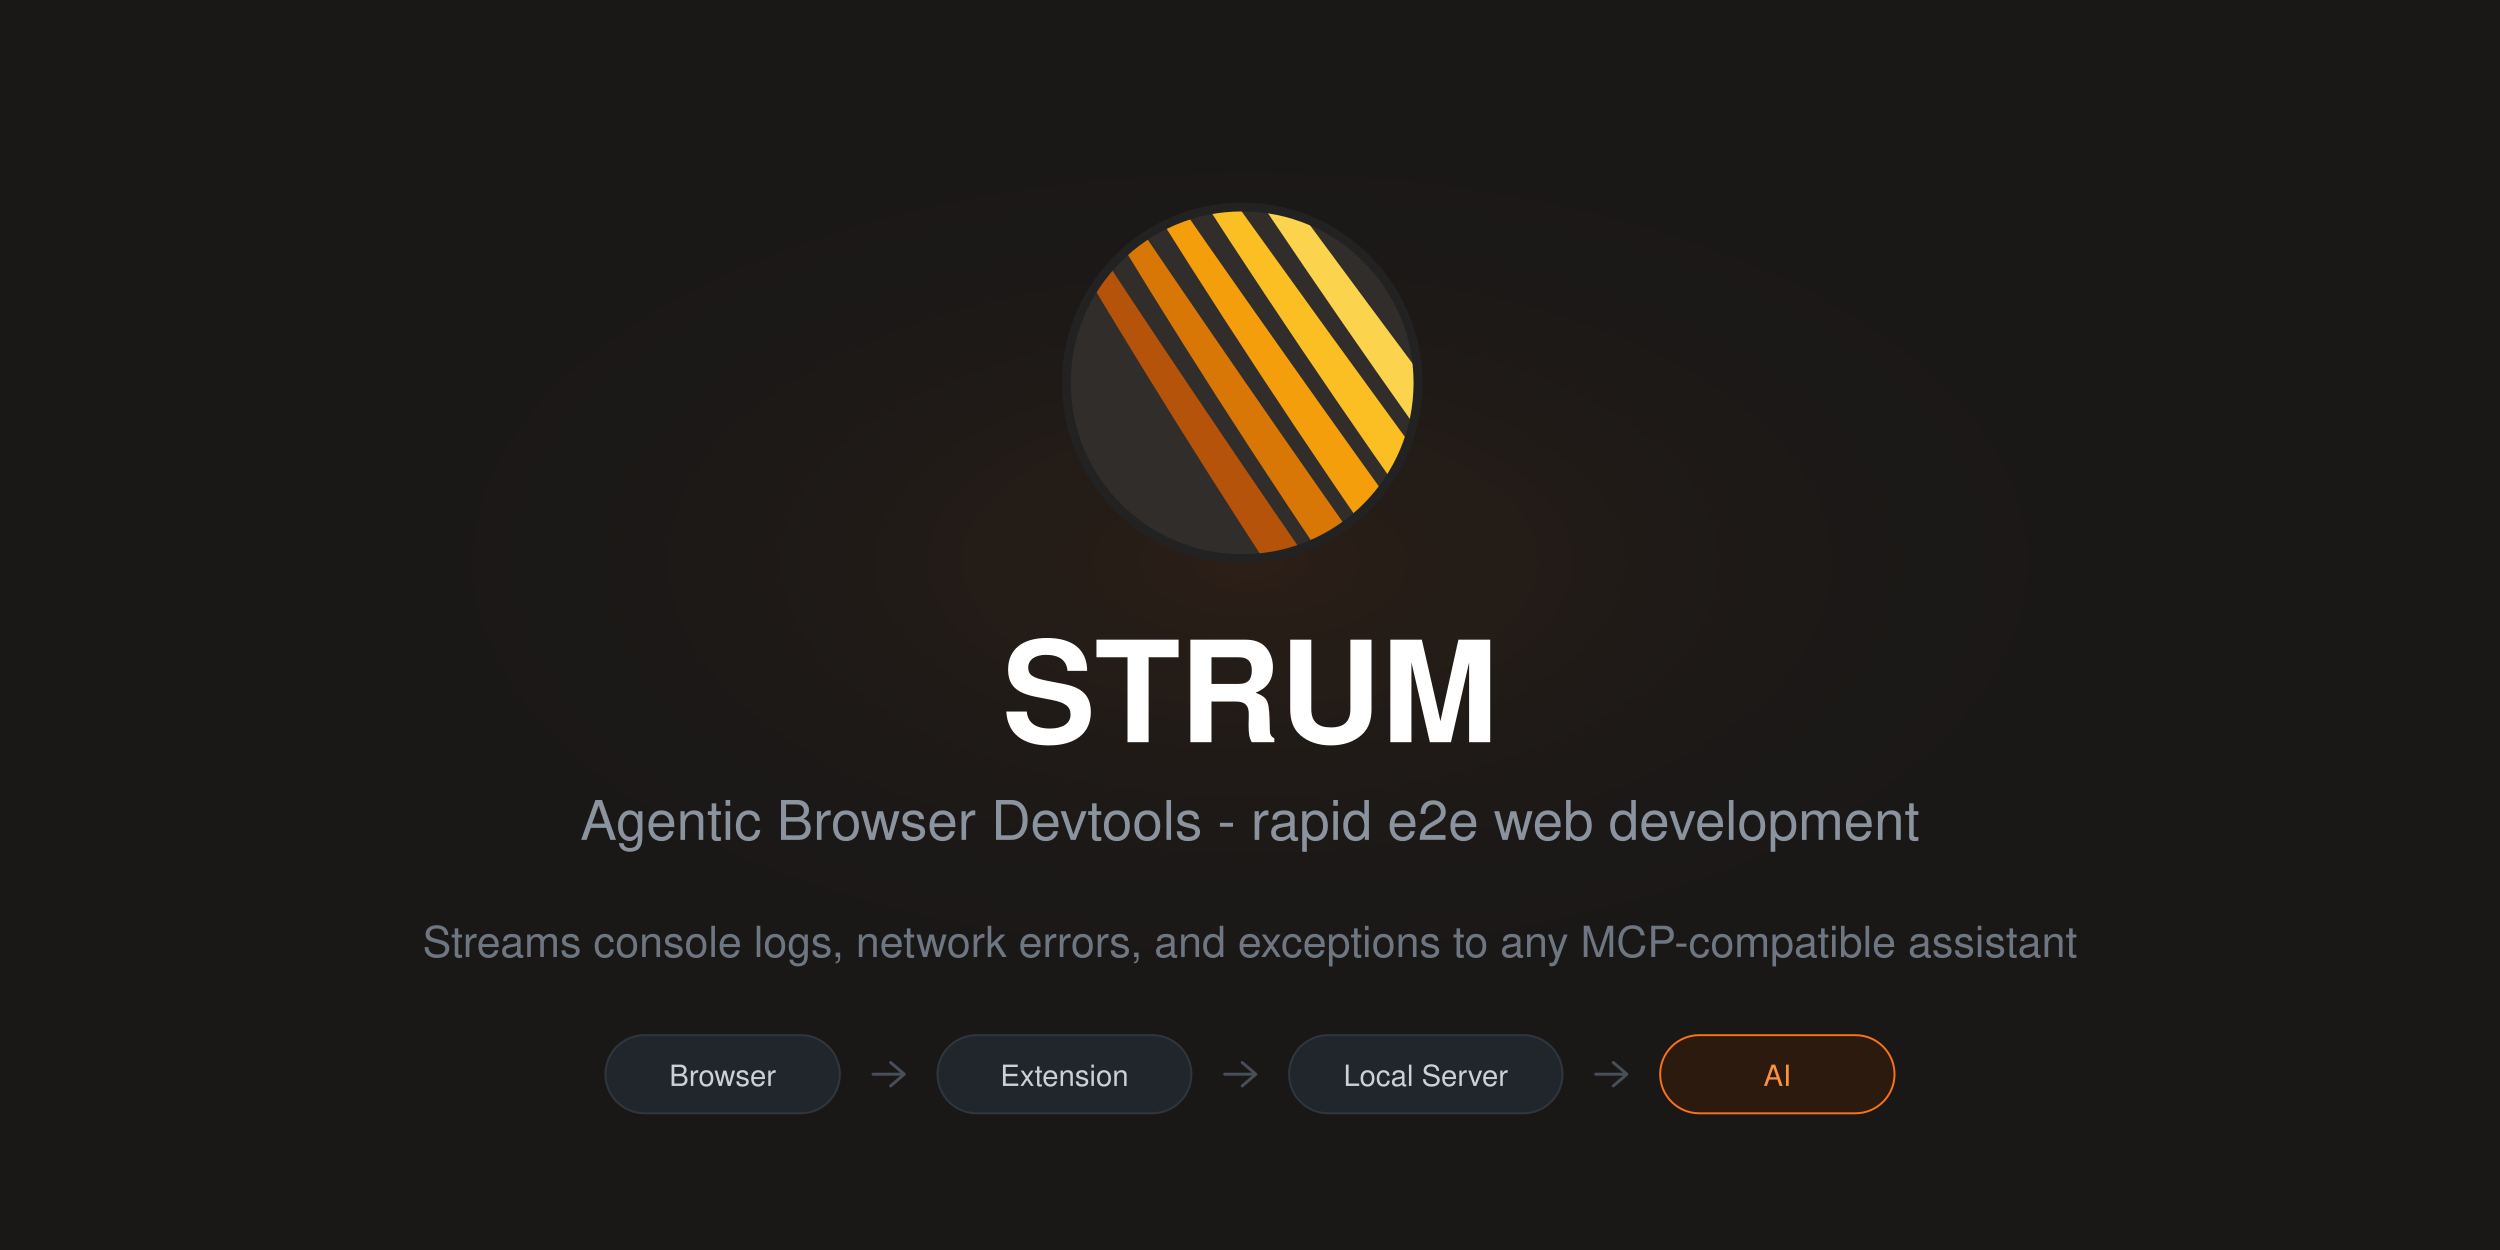
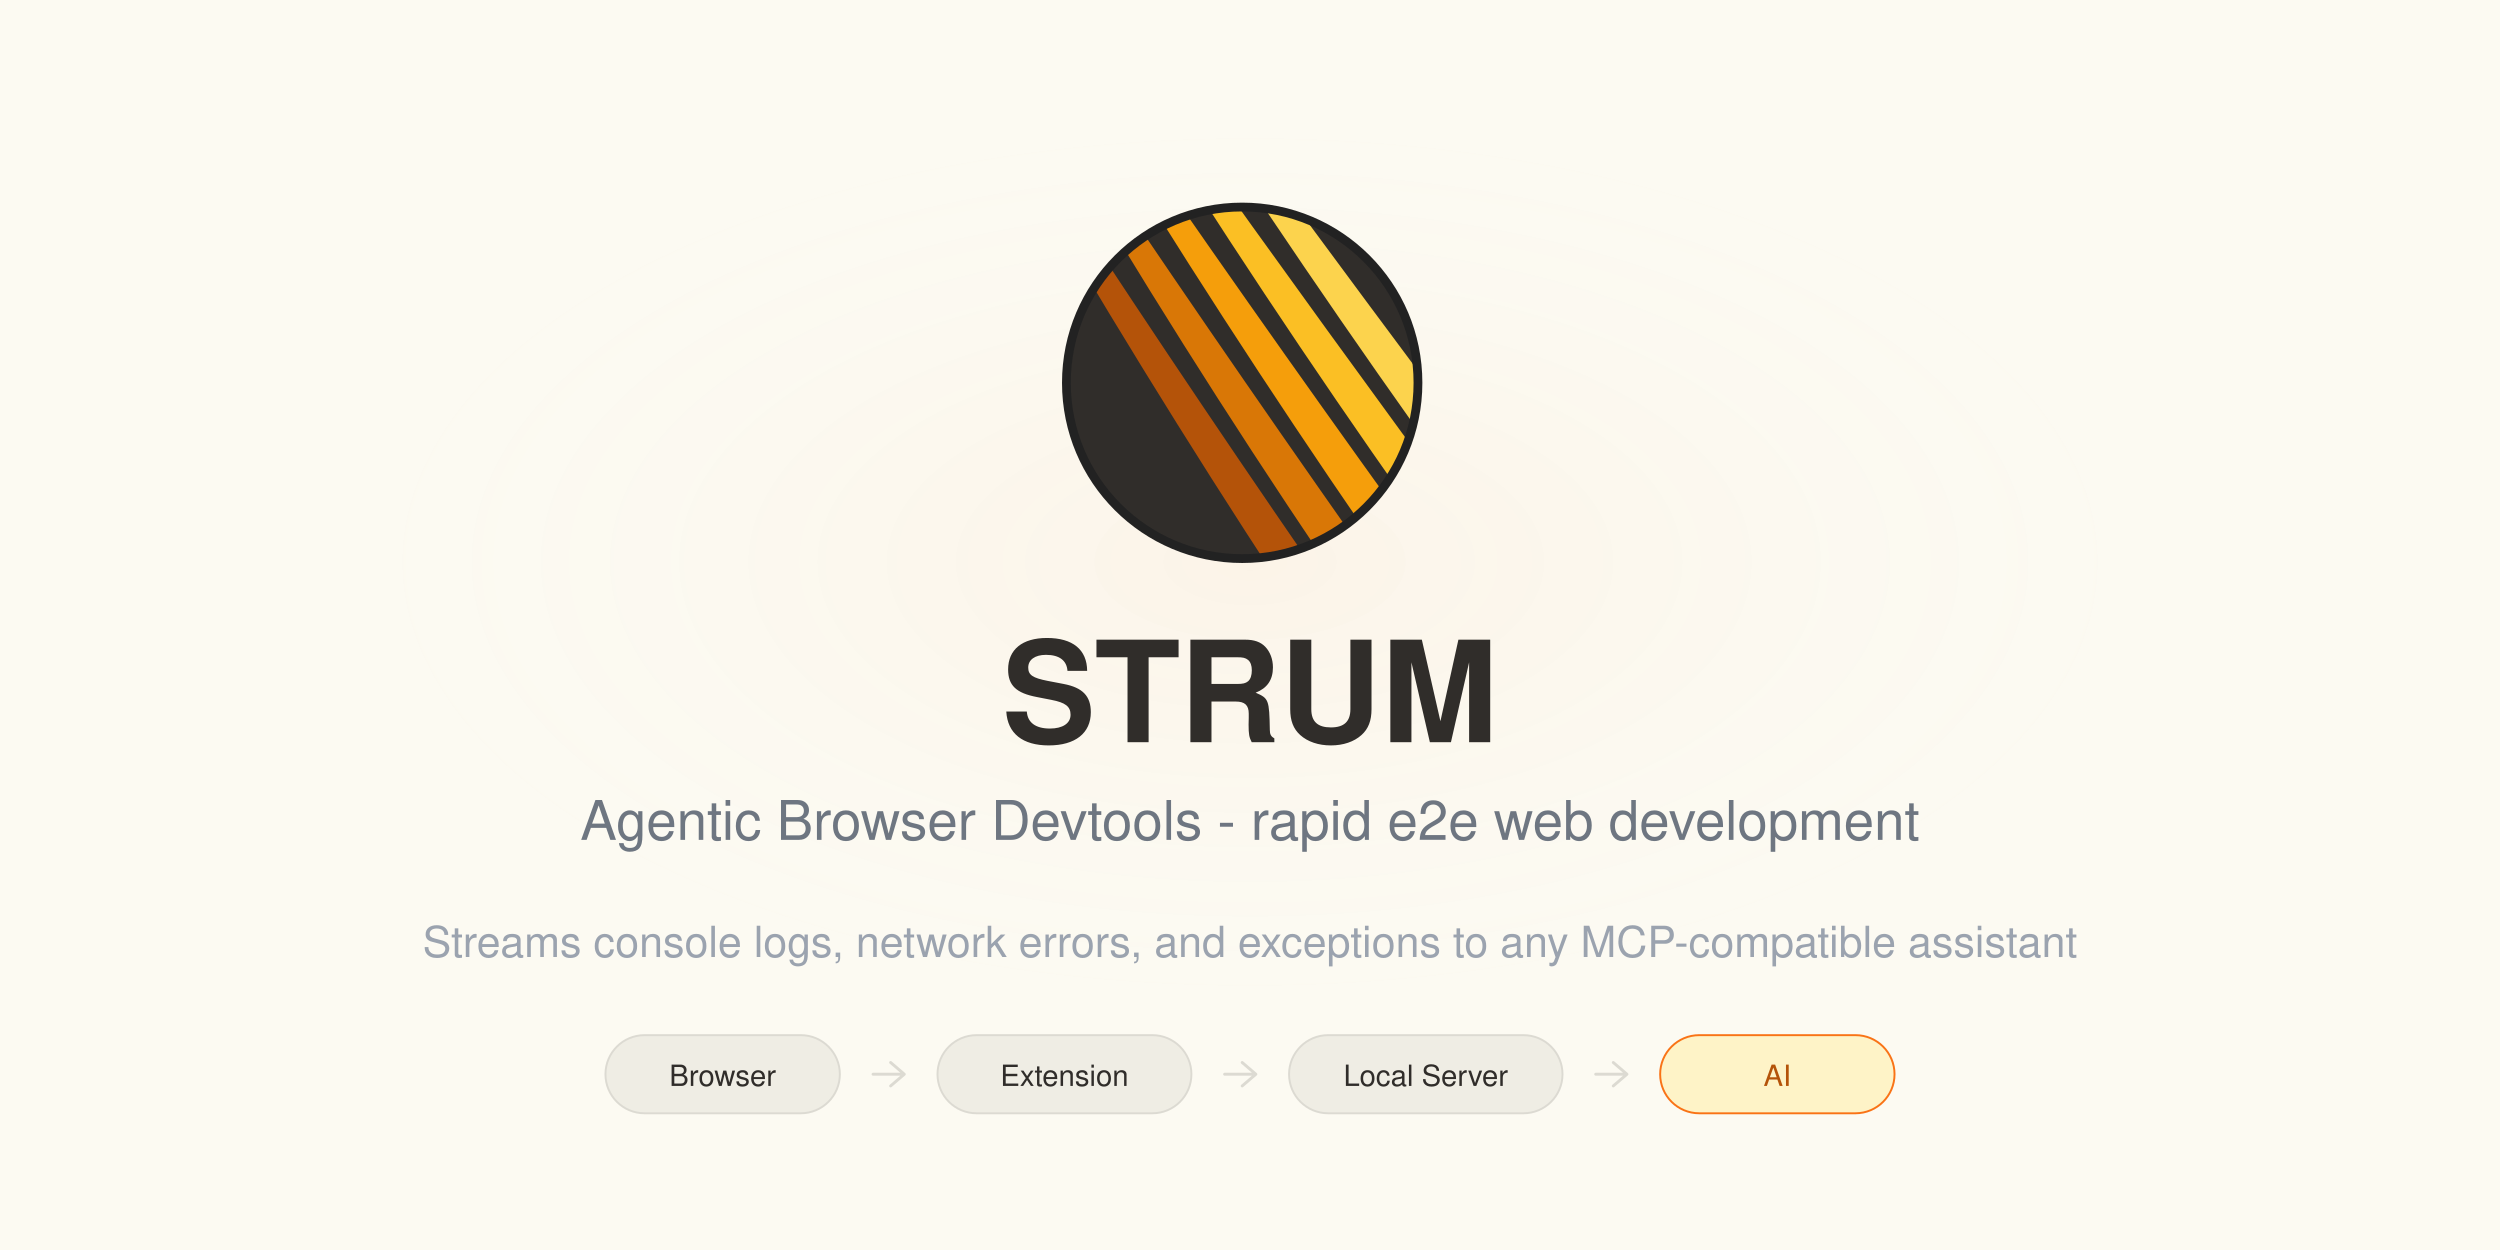
<svg xmlns="http://www.w3.org/2000/svg" width="1280" height="640" viewBox="0 0 1280 640" fill="none">
-   <rect width="1280" height="640" fill="#1a1817" />
+   <rect width="1280" height="640" fill="#fcfaf2" />
  <defs>
    <radialGradient id="glow" cx="50%" cy="45%" r="35%">
-       <stop offset="0%" style="stop-color:#f97316;stop-opacity:0.08" />
-       <stop offset="100%" style="stop-color:#1a1817;stop-opacity:0" />
+       <stop offset="0%" style="stop-color:#f97316;stop-opacity:0.05" />
+       <stop offset="100%" style="stop-color:#fcfaf2;stop-opacity:0" />
    </radialGradient>
-     <linearGradient id="flame" x1="0%" y1="100%" x2="0%" y2="0%">
-       <stop offset="0%" style="stop-color:#f97316" />
-       <stop offset="50%" style="stop-color:#fb923c" />
-       <stop offset="100%" style="stop-color:#fbbf24" />
-     </linearGradient>
-     <linearGradient id="innerFlame" x1="0%" y1="100%" x2="0%" y2="0%">
-       <stop offset="0%" style="stop-color:#fbbf24" />
-       <stop offset="100%" style="stop-color:#fef3c7" />
-     </linearGradient>
  </defs>
  <rect width="1280" height="640" fill="url(#glow)" />
  <g transform="translate(540, 100) scale(1.5)">
    <g transform="translate(1.5, 1.5) scale(0.25)">
      <circle cx="250" cy="250" r="240" fill="#302d2a" />
      <clipPath id="cp-social">
        <circle cx="250" cy="250" r="240" />
      </clipPath>
      <g clip-path="url(#cp-social)">
        <g transform="translate(250, 250) rotate(-32) translate(-250, -250)">
          <path d="M150 -100 L178 -100 Q 185 250 202 600 L150 600 Q 140 250 150 -100 Z" fill="#b45309" />
          <path d="M212 -100 L240 -100 Q 252 250 272 600 L220 600 Q 205 250 212 -100 Z" fill="#d97706" />
          <path d="M274 -100 L302 -100 Q 318 250 342 600 L290 600 Q 272 250 274 -100 Z" fill="#f59e0b" />
          <path d="M336 -100 L364 -100 Q 385 250 412 600 L360 600 Q 338 250 336 -100 Z" fill="#fbbf24" />
          <path d="M398 -100 L426 -100 Q 452 250 482 600 L430 600 Q 405 250 398 -100 Z" fill="#fcd34d" />
        </g>
      </g>
      <circle cx="250" cy="250" r="240" fill="none" stroke="#222" stroke-width="12" />
    </g>
  </g>
-   <text x="640" y="380" font-family="-apple-system, BlinkMacSystemFont, 'Segoe UI', Helvetica, Arial, sans-serif" font-size="72" font-weight="600" fill="#ffffff" text-anchor="middle">STRUM</text>
-   <text x="640" y="430" font-family="-apple-system, BlinkMacSystemFont, 'Segoe UI', Helvetica, Arial, sans-serif" font-size="28" font-weight="400" fill="#8b949e" text-anchor="middle">Agentic Browser Devtools - rapid e2e web development</text>
-   <text x="640" y="490" font-family="-apple-system, BlinkMacSystemFont, 'Segoe UI', Helvetica, Arial, sans-serif" font-size="22" font-weight="300" fill="#6e7681" text-anchor="middle">Streams console logs, network errors, and exceptions to any MCP-compatible assistant</text>
+   <text x="640" y="380" font-family="-apple-system, BlinkMacSystemFont, 'Segoe UI', Helvetica, Arial, sans-serif" font-size="72" font-weight="600" fill="#302d2a" text-anchor="middle">STRUM</text>
+   <text x="640" y="430" font-family="-apple-system, BlinkMacSystemFont, 'Segoe UI', Helvetica, Arial, sans-serif" font-size="28" font-weight="400" fill="#6e7681" text-anchor="middle">Agentic Browser Devtools - rapid e2e web development</text>
+   <text x="640" y="490" font-family="-apple-system, BlinkMacSystemFont, 'Segoe UI', Helvetica, Arial, sans-serif" font-size="22" font-weight="300" fill="#9ba3af" text-anchor="middle">Streams console logs, network errors, and exceptions to any MCP-compatible assistant</text>
  <g transform="translate(310, 530)">
-     <rect x="0" y="0" width="120" height="40" rx="20" fill="#21262d" stroke="#30363d" stroke-width="1" />
-     <text x="60" y="26" font-family="-apple-system, BlinkMacSystemFont, 'Segoe UI', Helvetica, Arial, sans-serif" font-size="15" fill="#c9d1d9" text-anchor="middle">Browser</text>
-     <path d="M137 20 L151 20 M146 14 L153 20 L146 26" stroke="#484f58" stroke-width="1.5" fill="none" stroke-linecap="round" stroke-linejoin="round" />
-     <rect x="170" y="0" width="130" height="40" rx="20" fill="#21262d" stroke="#30363d" stroke-width="1" />
-     <text x="235" y="26" font-family="-apple-system, BlinkMacSystemFont, 'Segoe UI', Helvetica, Arial, sans-serif" font-size="15" fill="#c9d1d9" text-anchor="middle">Extension</text>
-     <path d="M317 20 L331 20 M326 14 L333 20 L326 26" stroke="#484f58" stroke-width="1.5" fill="none" stroke-linecap="round" stroke-linejoin="round" />
-     <rect x="350" y="0" width="140" height="40" rx="20" fill="#21262d" stroke="#30363d" stroke-width="1" />
-     <text x="420" y="26" font-family="-apple-system, BlinkMacSystemFont, 'Segoe UI', Helvetica, Arial, sans-serif" font-size="15" fill="#c9d1d9" text-anchor="middle">Local Server</text>
-     <path d="M507 20 L521 20 M516 14 L523 20 L516 26" stroke="#484f58" stroke-width="1.5" fill="none" stroke-linecap="round" stroke-linejoin="round" />
-     <rect x="540" y="0" width="120" height="40" rx="20" fill="#2d1a0e" stroke="#f97316" stroke-width="1" />
-     <text x="600" y="26" font-family="-apple-system, BlinkMacSystemFont, 'Segoe UI', Helvetica, Arial, sans-serif" font-size="15" fill="#fb923c" text-anchor="middle">AI</text>
+     <rect x="0" y="0" width="120" height="40" rx="20" fill="#efede4" stroke="#dcdad2" stroke-width="1" />
+     <text x="60" y="26" font-family="-apple-system, BlinkMacSystemFont, 'Segoe UI', Helvetica, Arial, sans-serif" font-size="15" fill="#302d2a" text-anchor="middle">Browser</text>
+     <path d="M137 20 L151 20 M146 14 L153 20 L146 26" stroke="#dcdad2" stroke-width="1.5" fill="none" stroke-linecap="round" stroke-linejoin="round" />
+     <rect x="170" y="0" width="130" height="40" rx="20" fill="#efede4" stroke="#dcdad2" stroke-width="1" />
+     <text x="235" y="26" font-family="-apple-system, BlinkMacSystemFont, 'Segoe UI', Helvetica, Arial, sans-serif" font-size="15" fill="#302d2a" text-anchor="middle">Extension</text>
+     <path d="M317 20 L331 20 M326 14 L333 20 L326 26" stroke="#dcdad2" stroke-width="1.5" fill="none" stroke-linecap="round" stroke-linejoin="round" />
+     <rect x="350" y="0" width="140" height="40" rx="20" fill="#efede4" stroke="#dcdad2" stroke-width="1" />
+     <text x="420" y="26" font-family="-apple-system, BlinkMacSystemFont, 'Segoe UI', Helvetica, Arial, sans-serif" font-size="15" fill="#302d2a" text-anchor="middle">Local Server</text>
+     <path d="M507 20 L521 20 M516 14 L523 20 L516 26" stroke="#dcdad2" stroke-width="1.5" fill="none" stroke-linecap="round" stroke-linejoin="round" />
+     <rect x="540" y="0" width="120" height="40" rx="20" fill="#fef3c7" stroke="#f97316" stroke-width="1" />
+     <text x="600" y="26" font-family="-apple-system, BlinkMacSystemFont, 'Segoe UI', Helvetica, Arial, sans-serif" font-size="15" fill="#b45309" text-anchor="middle">AI</text>
  </g>
</svg>
